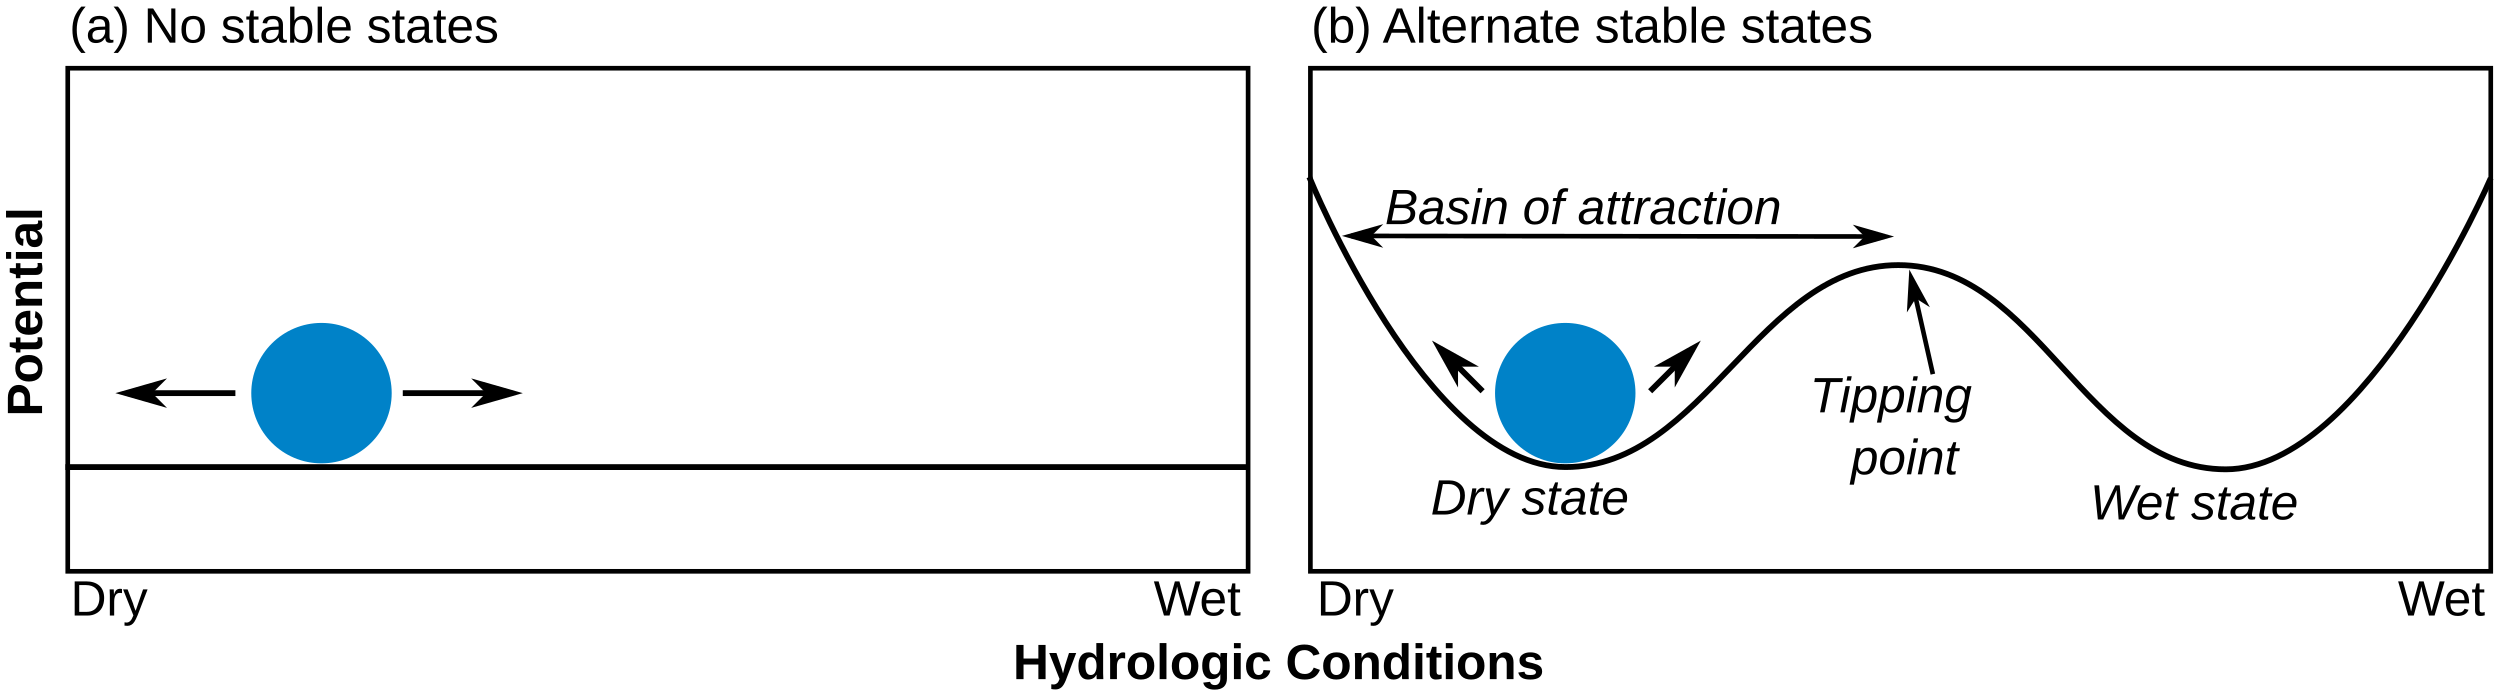
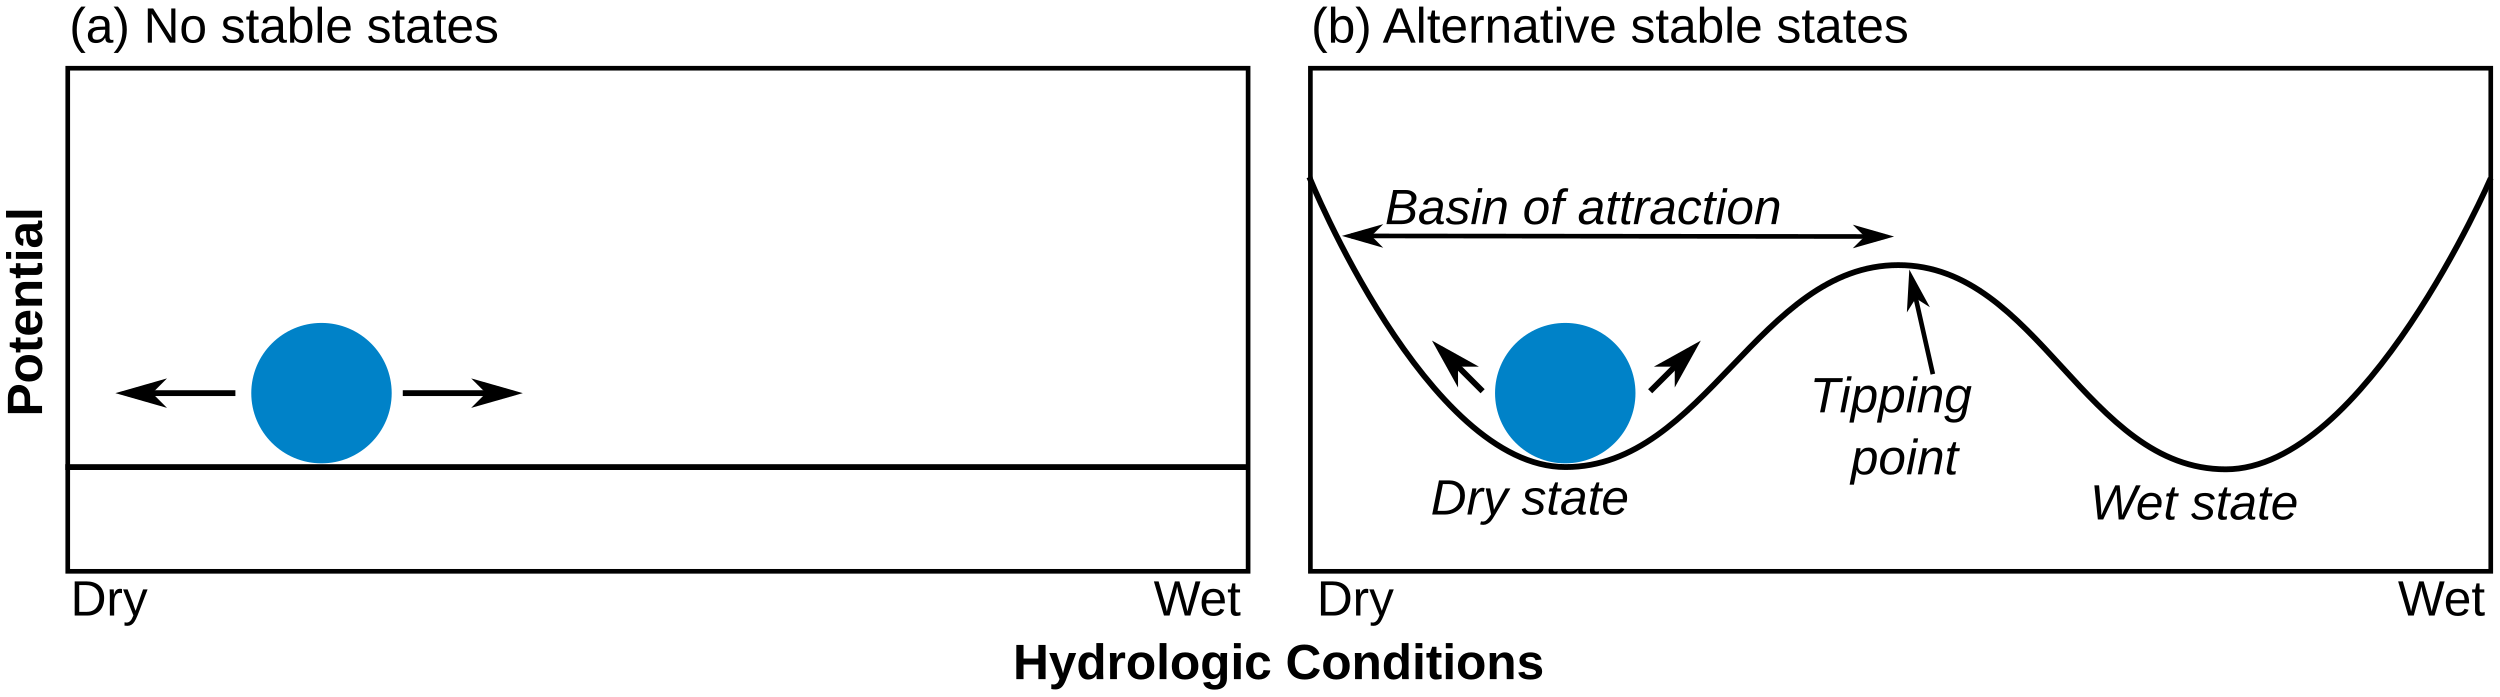
<svg xmlns="http://www.w3.org/2000/svg" width="189.703mm" height="52.822mm" viewBox="0 0 189.703 52.822" version="1.1" id="svg5">
  <defs id="defs2">
    <marker style="overflow:visible" id="Arrow1Mstart" refX="0.0" refY="0.0" orient="auto">
      <path transform="scale(0.4) translate(10,0)" style="fill-rule:evenodd;fill:context-stroke;stroke:context-stroke;stroke-width:1.0pt" d="M 0.0,0.0 L 5.0,-5.0 L -12.5,0.0 L 5.0,5.0 L 0.0,0.0 z " id="path964" />
    </marker>
    <marker style="overflow:visible" id="marker21498" refX="0" refY="0" orient="auto">
      <path transform="matrix(-0.4,0,0,-0.4,-4,0)" style="fill:context-stroke;fill-rule:evenodd;stroke:context-stroke;stroke-width:1pt" d="M 0,0 5,-5 -12.5,0 5,5 Z" id="path21496" />
    </marker>
    <marker style="overflow:visible" id="Arrow1Mend" refX="0" refY="0" orient="auto">
      <path transform="matrix(-0.4,0,0,-0.4,-4,0)" style="fill:context-stroke;fill-rule:evenodd;stroke:context-stroke;stroke-width:1pt" d="M 0,0 5,-5 -12.5,0 5,5 Z" id="path21056" />
    </marker>
    <marker style="overflow:visible" id="Arrow1Send" refX="0" refY="0" orient="auto">
      <path transform="matrix(-0.2,0,0,-0.2,-1.2,0)" style="fill:context-stroke;fill-rule:evenodd;stroke:context-stroke;stroke-width:1pt" d="M 0,0 5,-5 -12.5,0 5,5 Z" id="path21062" />
    </marker>
    <marker style="overflow:visible" id="Arrow1Mend-3" refX="0" refY="0" orient="auto">
      <path transform="matrix(-0.4,0,0,-0.4,-4,0)" style="fill:context-stroke;fill-rule:evenodd;stroke:context-stroke;stroke-width:1pt" d="M 0,0 5,-5 -12.5,0 5,5 Z" id="path21056-1" />
    </marker>
    <marker style="overflow:visible" id="marker21498-2" refX="0" refY="0" orient="auto">
      <path transform="matrix(-0.4,0,0,-0.4,-4,0)" style="fill:context-stroke;fill-rule:evenodd;stroke:context-stroke;stroke-width:1pt" d="M 0,0 5,-5 -12.5,0 5,5 Z" id="path21496-6" />
    </marker>
    <marker style="overflow:visible" id="Arrow1Mend-2" refX="0" refY="0" orient="auto">
      <path transform="matrix(-0.4,0,0,-0.4,-4,0)" style="fill:context-stroke;fill-rule:evenodd;stroke:context-stroke;stroke-width:1pt" d="M 0,0 5,-5 -12.5,0 5,5 Z" id="path21056-0" />
    </marker>
    <marker style="overflow:visible" id="Arrow1Mend-2-5" refX="0" refY="0" orient="auto">
      <path transform="matrix(-0.4,0,0,-0.4,-4,0)" style="fill:context-stroke;fill-rule:evenodd;stroke:context-stroke;stroke-width:1pt" d="M 0,0 5,-5 -12.5,0 5,5 Z" id="path21056-0-0" />
    </marker>
  </defs>
  <g id="layer1" transform="translate(-0.2543674,-30.44746)">
    <rect style="fill:none;fill-opacity:1;stroke:#000000;stroke-width:0.353;stroke-miterlimit:4;stroke-dasharray:none;stroke-dashoffset:0;stroke-opacity:1" id="rect31" width="89.567" height="38.175" x="5.395" y="35.624" />
    <rect style="fill:none;fill-opacity:1;stroke:#000000;stroke-width:0.353;stroke-miterlimit:4;stroke-dasharray:none;stroke-dashoffset:0;stroke-opacity:1" id="rect31-9" width="89.567" height="38.175" x="99.689" y="35.624" />
    <text xml:space="preserve" style="font-style:normal;font-variant:normal;font-weight:normal;font-stretch:normal;font-size:3.759px;line-height:1.25;font-family:Arial;-inkscape-font-specification:Arial;letter-spacing:0px;word-spacing:0px;fill:#000000;fill-opacity:1;stroke:none;stroke-width:0.282" x="77.126" y="81.979" id="text3114">
      <tspan id="tspan3112" style="font-weight:bold;stroke-width:0.282" x="77.126" y="81.979">Hydrologic Conditions</tspan>
    </text>
    <text xml:space="preserve" style="font-style:normal;font-variant:normal;font-weight:normal;font-stretch:normal;font-size:3.759px;line-height:1.25;font-family:Arial;-inkscape-font-specification:Arial;letter-spacing:0px;word-spacing:0px;fill:#000000;fill-opacity:1;stroke:none;stroke-width:0.282" x="-62.045" y="3.445" id="text3114-8" transform="rotate(-90)">
      <tspan id="tspan3112-8" style="font-weight:bold;stroke-width:0.282" x="-62.045" y="3.445">Potential</tspan>
    </text>
    <text xml:space="preserve" style="font-style:normal;font-variant:normal;font-weight:normal;font-stretch:normal;font-size:3.759px;line-height:1.25;font-family:Arial;-inkscape-font-specification:Arial;letter-spacing:0px;word-spacing:0px;fill:#000000;fill-opacity:1;stroke:none;stroke-width:0.282" x="87.798" y="77.155" id="text3114-9">
      <tspan id="tspan3112-5" style="font-weight:normal;stroke-width:0.282" x="87.798" y="77.155">Wet</tspan>
    </text>
    <text xml:space="preserve" style="font-style:normal;font-variant:normal;font-weight:normal;font-stretch:normal;font-size:3.759px;line-height:1.25;font-family:Arial;-inkscape-font-specification:Arial;letter-spacing:0px;word-spacing:0px;fill:#000000;fill-opacity:1;stroke:none;stroke-width:0.282" x="5.516" y="33.684" id="text3114-9-9">
      <tspan id="tspan3112-5-2" style="font-weight:normal;stroke-width:0.282" x="5.516" y="33.684">(a) No stable states</tspan>
    </text>
    <text xml:space="preserve" style="font-style:normal;font-variant:normal;font-weight:normal;font-stretch:normal;font-size:3.759px;line-height:1.25;font-family:Arial;-inkscape-font-specification:Arial;letter-spacing:0px;word-spacing:0px;fill:#000000;fill-opacity:1;stroke:none;stroke-width:0.282" x="147.383" y="61.734" id="text3114-9-9-0">
      <tspan id="tspan3112-5-2-4" style="font-style:italic;font-weight:normal;text-align:center;text-anchor:middle;stroke-width:0.282" x="147.383" y="61.734">Tipping</tspan>
      <tspan style="font-style:italic;font-weight:normal;text-align:center;text-anchor:middle;stroke-width:0.282" x="147.383" y="66.442" id="tspan21671">point</tspan>
    </text>
    <text xml:space="preserve" style="font-style:normal;font-variant:normal;font-weight:normal;font-stretch:normal;font-size:3.759px;line-height:1.25;font-family:Arial;-inkscape-font-specification:Arial;letter-spacing:0px;word-spacing:0px;fill:#000000;fill-opacity:1;stroke:none;stroke-width:0.282" x="123.001" y="47.457" id="text3114-9-9-0-3">
      <tspan style="font-style:italic;font-weight:normal;text-align:center;text-anchor:middle;stroke-width:0.282" x="123.001" y="47.457" id="tspan21671-4">Basin of attraction</tspan>
    </text>
    <text xml:space="preserve" style="font-style:normal;font-variant:normal;font-weight:normal;font-stretch:normal;font-size:3.759px;line-height:1.25;font-family:Arial;-inkscape-font-specification:Arial;letter-spacing:0px;word-spacing:0px;fill:#000000;fill-opacity:1;stroke:none;stroke-width:0.282" x="118.952" y="69.494" id="text3114-9-9-0-8">
      <tspan style="font-style:italic;font-weight:normal;text-align:center;text-anchor:middle;stroke-width:0.282" x="118.952" y="69.494" id="tspan21671-3">Dry state</tspan>
    </text>
    <text xml:space="preserve" style="font-style:normal;font-variant:normal;font-weight:normal;font-stretch:normal;font-size:3.759px;line-height:1.25;font-family:Arial;-inkscape-font-specification:Arial;letter-spacing:0px;word-spacing:0px;fill:#000000;fill-opacity:1;stroke:none;stroke-width:0.282" x="169.362" y="69.867" id="text3114-9-9-0-8-7">
      <tspan style="font-style:italic;font-weight:normal;text-align:center;text-anchor:middle;stroke-width:0.282" x="169.362" y="69.867" id="tspan21671-3-2">Wet state</tspan>
    </text>
    <text xml:space="preserve" style="font-style:normal;font-variant:normal;font-weight:normal;font-stretch:normal;font-size:3.759px;line-height:1.25;font-family:Arial;-inkscape-font-specification:Arial;letter-spacing:0px;word-spacing:0px;fill:#000000;fill-opacity:1;stroke:none;stroke-width:0.282" x="99.746" y="33.684" id="text3114-9-9-4">
-       <tspan id="tspan3112-5-2-6" style="font-weight:normal;stroke-width:0.282" x="99.746" y="33.684">(b) Alternate stable states</tspan>
+       <tspan id="tspan3112-5-2-6" style="font-weight:normal;stroke-width:0.282" x="99.746" y="33.684">(b) Alternative stable states</tspan>
    </text>
    <text xml:space="preserve" style="font-style:normal;font-variant:normal;font-weight:normal;font-stretch:normal;font-size:3.759px;line-height:1.25;font-family:Arial;-inkscape-font-specification:Arial;letter-spacing:0px;word-spacing:0px;fill:#000000;fill-opacity:1;stroke:none;stroke-width:0.282" x="5.61" y="77.155" id="text3114-9-9-29">
      <tspan id="tspan3112-5-2-5" style="font-weight:normal;stroke-width:0.282" x="5.61" y="77.155">Dry</tspan>
    </text>
    <text xml:space="preserve" style="font-style:normal;font-variant:normal;font-weight:normal;font-stretch:normal;font-size:3.759px;line-height:1.25;font-family:Arial;-inkscape-font-specification:Arial;letter-spacing:0px;word-spacing:0px;fill:#000000;fill-opacity:1;stroke:none;stroke-width:0.282" x="182.209" y="77.155" id="text3114-9-3">
      <tspan id="tspan3112-5-23" style="font-weight:normal;stroke-width:0.282" x="182.209" y="77.155">Wet</tspan>
    </text>
    <text xml:space="preserve" style="font-style:normal;font-variant:normal;font-weight:normal;font-stretch:normal;font-size:3.759px;line-height:1.25;font-family:Arial;-inkscape-font-specification:Arial;letter-spacing:0px;word-spacing:0px;fill:#000000;fill-opacity:1;stroke:none;stroke-width:0.282" x="100.175" y="77.155" id="text3114-9-9-2">
      <tspan id="tspan3112-5-2-3" style="font-weight:normal;stroke-width:0.282" x="100.175" y="77.155">Dry</tspan>
    </text>
    <path style="fill:none;stroke:#000000;stroke-width:0.441;stroke-linecap:butt;stroke-linejoin:miter;stroke-miterlimit:4;stroke-dasharray:none;stroke-dashoffset:0;stroke-opacity:1" d="M 5.223,65.891 H 94.962" id="path16974" />
    <path style="fill:none;stroke:#000000;stroke-width:0.441;stroke-linecap:butt;stroke-linejoin:miter;stroke-miterlimit:4;stroke-dasharray:none;stroke-dashoffset:0;stroke-opacity:1" d="m 189.255,43.969 c 0,0 -9.55,22.091 -20.105,22.091 -10.637,-1e-6 -14.214,-15.496 -24.851,-15.496 -10.555,0 -14.693,15.324 -25.249,15.324 -10.514,10e-7 -19.446,-22.005 -19.446,-22.005" id="path17246" />
    <circle style="fill:#0082c8;fill-opacity:1;stroke:none;stroke-width:0.462;stroke-miterlimit:4;stroke-dasharray:none;stroke-dashoffset:0;stroke-opacity:1" id="path20784" cx="119.028" cy="60.279" r="5.328" />
    <circle style="fill:#0082c8;fill-opacity:1;stroke:none;stroke-width:0.462;stroke-miterlimit:4;stroke-dasharray:none;stroke-dashoffset:0;stroke-opacity:1" id="path20784-8" cx="24.649" cy="60.279" r="5.328" />
    <path style="fill:none;stroke:#000000;stroke-width:0.441;stroke-linecap:butt;stroke-linejoin:miter;stroke-miterlimit:4;stroke-dasharray:none;stroke-opacity:1;marker-end:url(#Arrow1Mend)" d="M 112.757,60.136 109.527,56.905" id="path21045" />
    <path style="fill:none;stroke:#000000;stroke-width:0.353;stroke-linecap:butt;stroke-linejoin:miter;stroke-miterlimit:4;stroke-dasharray:none;stroke-opacity:1;marker-end:url(#Arrow1Mend-2)" d="m 146.923,58.838 -1.635,-7.26" id="path21045-7" />
    <path style="fill:none;stroke:#000000;stroke-width:0.353;stroke-linecap:butt;stroke-linejoin:miter;stroke-miterlimit:4;stroke-dasharray:none;stroke-opacity:1;marker-start:url(#Arrow1Mstart);marker-end:url(#Arrow1Mend-2-5)" d="m 143.285,48.395 -40.51,-0.046" id="path21045-7-0" />
    <path style="fill:none;stroke:#000000;stroke-width:0.441;stroke-linecap:butt;stroke-linejoin:miter;stroke-miterlimit:4;stroke-dasharray:none;stroke-opacity:1;marker-end:url(#Arrow1Mend-3)" d="M 125.47,60.136 128.701,56.905" id="path21045-4" />
    <path style="fill:none;stroke:#000000;stroke-width:0.441;stroke-linecap:butt;stroke-linejoin:miter;stroke-miterlimit:4;stroke-dasharray:none;stroke-opacity:1;marker-end:url(#marker21498)" d="M 18.116,60.279 H 9.877" id="path21494" />
    <path style="fill:none;stroke:#000000;stroke-width:0.441;stroke-linecap:butt;stroke-linejoin:miter;stroke-miterlimit:4;stroke-dasharray:none;stroke-opacity:1;marker-end:url(#marker21498-2)" d="m 30.818,60.279 h 8.24" id="path21494-2" />
  </g>
</svg>
